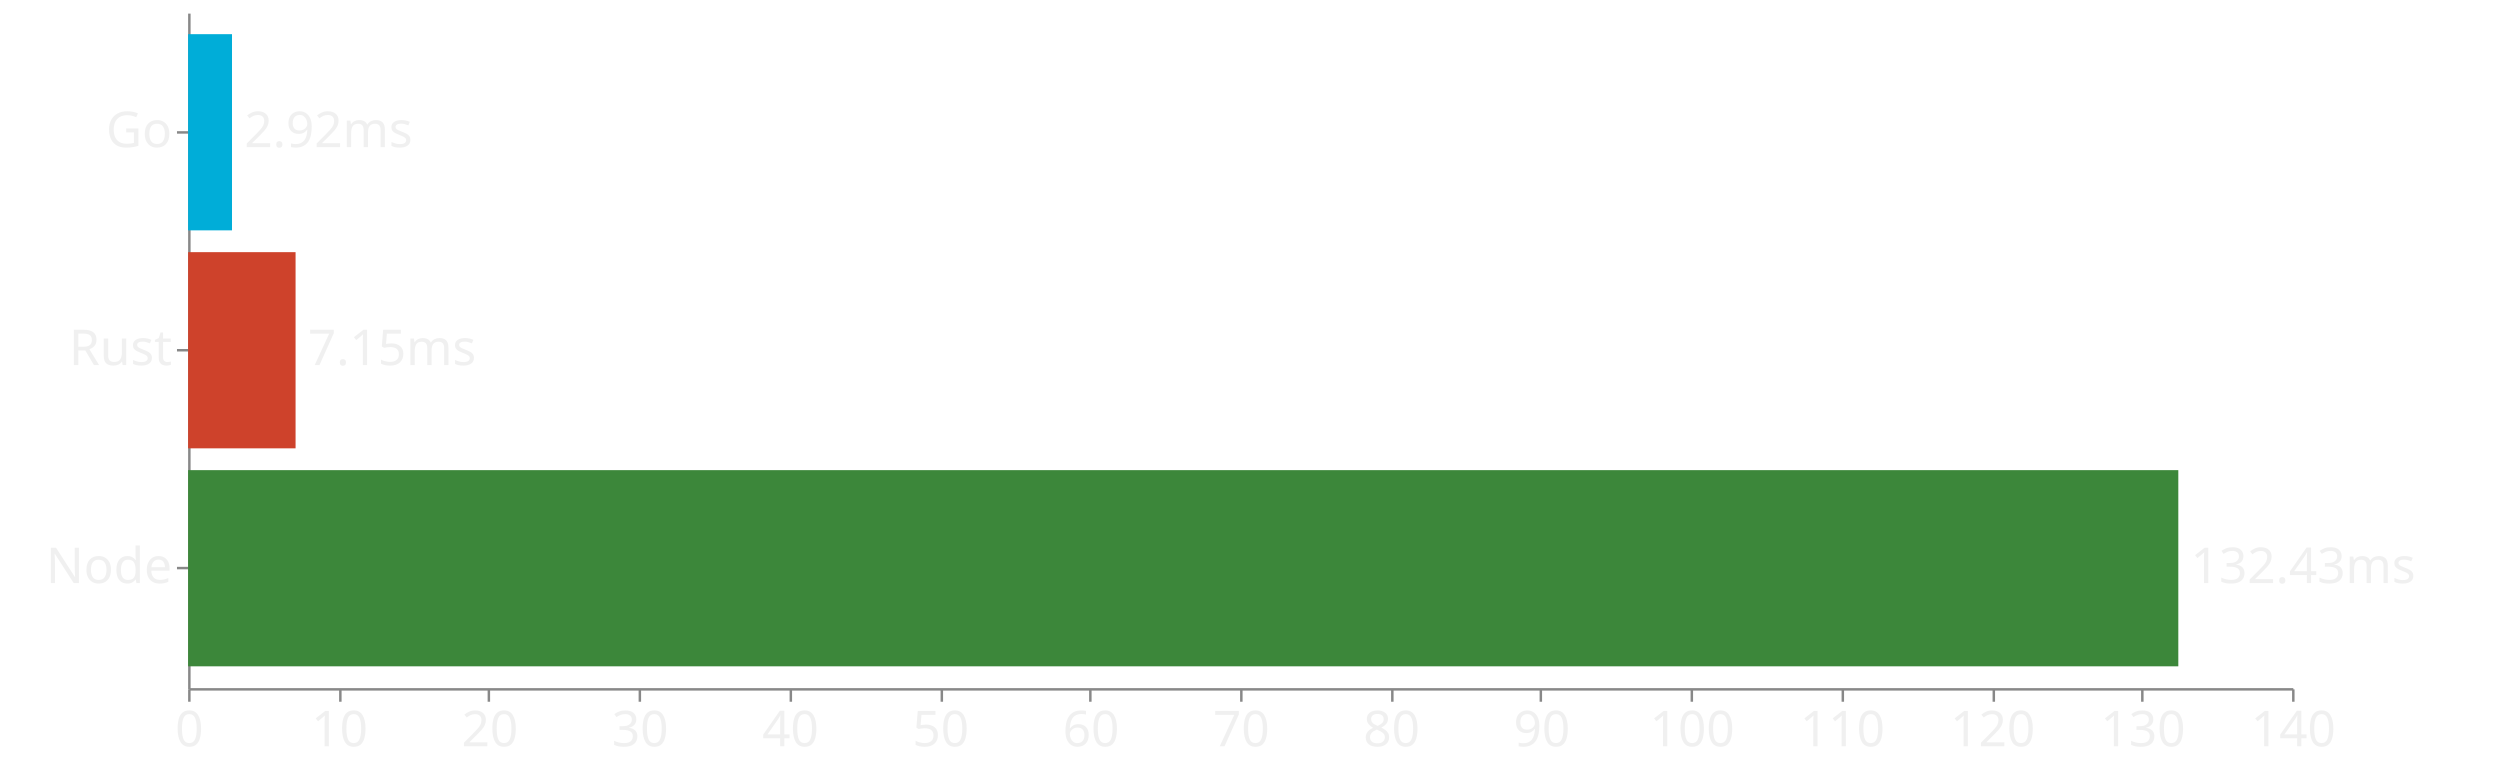
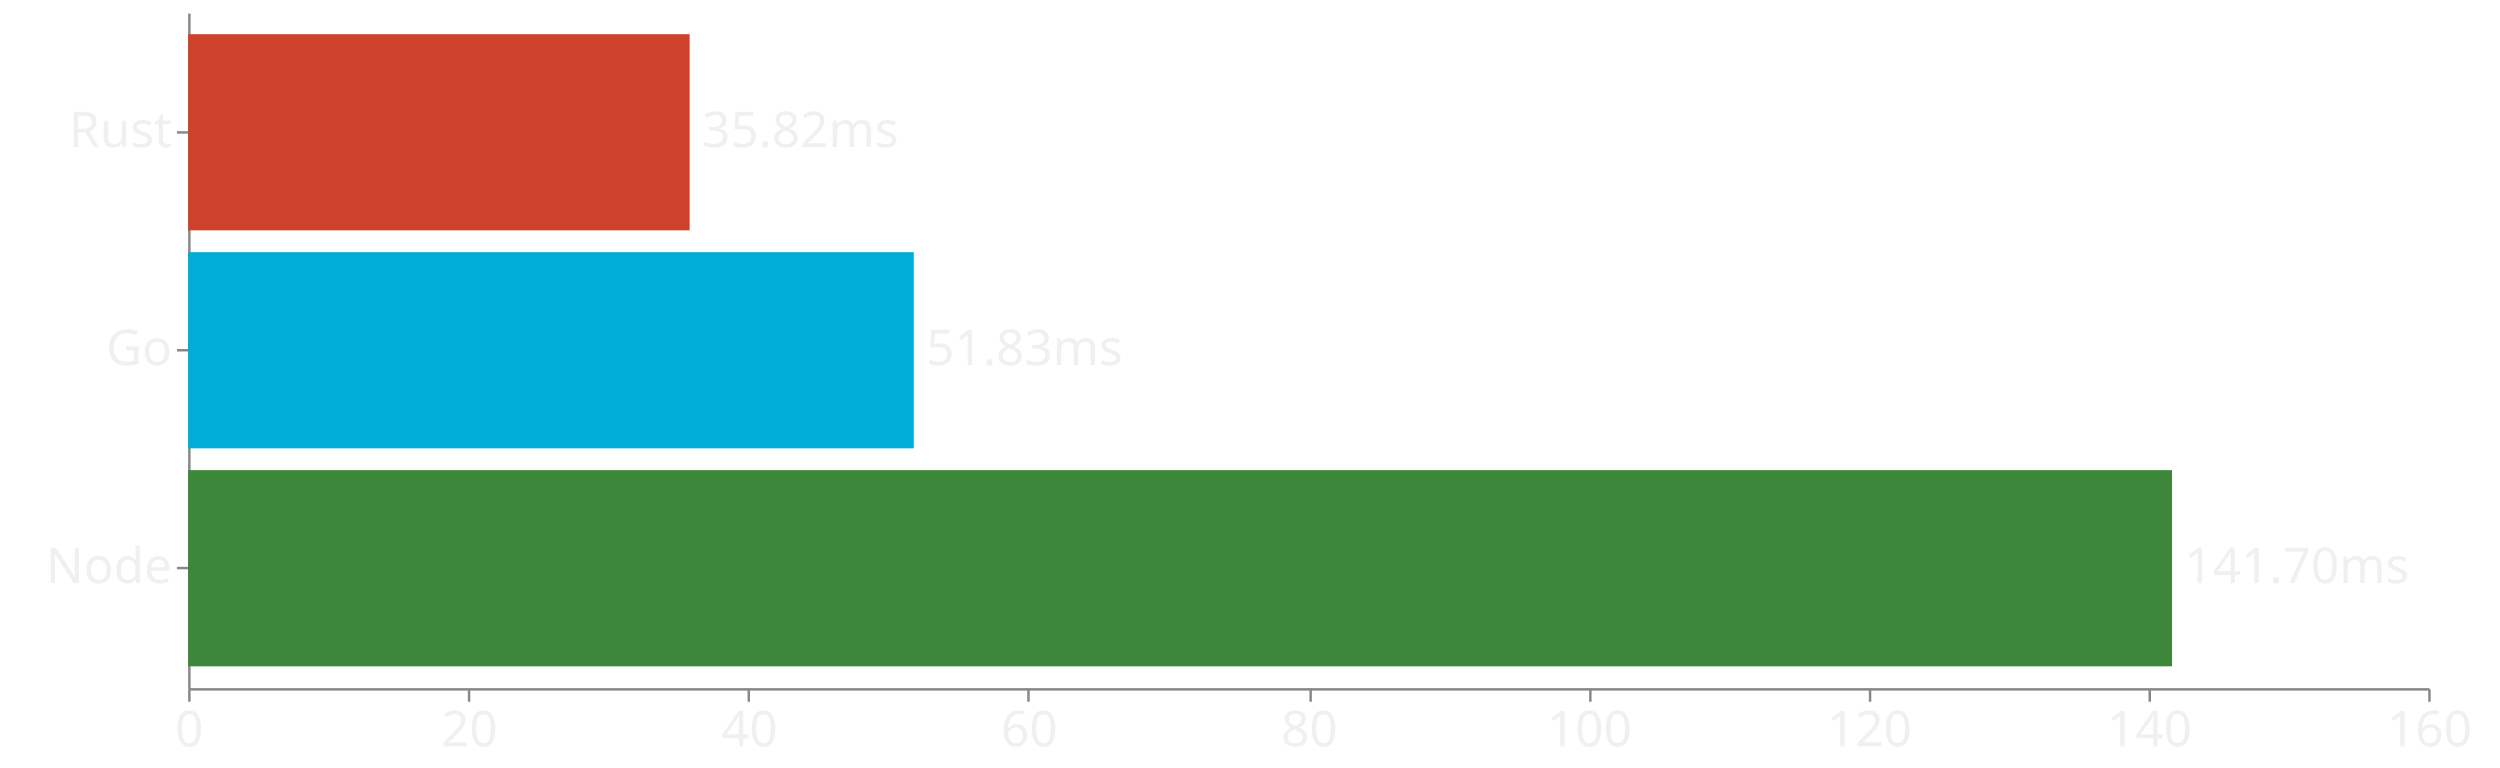
<svg xmlns="http://www.w3.org/2000/svg" version="1.1" class="marks" width="1010" height="310" viewBox="0 0 1010 310">
  <g fill="none" stroke-miterlimit="10" transform="translate(76,5)">
    <g class="mark-group role-frame root" role="graphics-object" aria-roledescription="group mark container">
      <g transform="translate(0,0)">
-         <path class="background" aria-hidden="true" d="M0,0h850v273h-850Z" />
+         <path class="background" aria-hidden="true" d="M0,0h905v273h-905Z" />
        <g>
-           <g class="mark-group role-axis" role="graphics-symbol" aria-roledescription="axis" aria-label="X-axis for a linear scale with values from 0 to 140">
+           <g class="mark-group role-axis" role="graphics-symbol" aria-roledescription="axis" aria-label="X-axis for a linear scale with values from 0 to 160">
            <g transform="translate(0.5,273.5)">
              <path class="background" aria-hidden="true" d="M0,0h0v0h0Z" pointer-events="none" />
              <g>
                <g class="mark-rule role-axis-tick" pointer-events="none">
                  <line transform="translate(0,0)" x2="0" y2="5" stroke="#888" stroke-width="1" opacity="1" />
-                   <line transform="translate(61,0)" x2="0" y2="5" stroke="#888" stroke-width="1" opacity="1" />
-                   <line transform="translate(121,0)" x2="0" y2="5" stroke="#888" stroke-width="1" opacity="1" />
-                   <line transform="translate(182,0)" x2="0" y2="5" stroke="#888" stroke-width="1" opacity="1" />
-                   <line transform="translate(243,0)" x2="0" y2="5" stroke="#888" stroke-width="1" opacity="1" />
-                   <line transform="translate(304,0)" x2="0" y2="5" stroke="#888" stroke-width="1" opacity="1" />
-                   <line transform="translate(364,0)" x2="0" y2="5" stroke="#888" stroke-width="1" opacity="1" />
-                   <line transform="translate(425,0)" x2="0" y2="5" stroke="#888" stroke-width="1" opacity="1" />
-                   <line transform="translate(486,0)" x2="0" y2="5" stroke="#888" stroke-width="1" opacity="1" />
-                   <line transform="translate(546,0)" x2="0" y2="5" stroke="#888" stroke-width="1" opacity="1" />
-                   <line transform="translate(607,0)" x2="0" y2="5" stroke="#888" stroke-width="1" opacity="1" />
-                   <line transform="translate(668,0)" x2="0" y2="5" stroke="#888" stroke-width="1" opacity="1" />
-                   <line transform="translate(729,0)" x2="0" y2="5" stroke="#888" stroke-width="1" opacity="1" />
-                   <line transform="translate(789,0)" x2="0" y2="5" stroke="#888" stroke-width="1" opacity="1" />
-                   <line transform="translate(850,0)" x2="0" y2="5" stroke="#888" stroke-width="1" opacity="1" />
+                   <line transform="translate(113,0)" x2="0" y2="5" stroke="#888" stroke-width="1" opacity="1" />
+                   <line transform="translate(226,0)" x2="0" y2="5" stroke="#888" stroke-width="1" opacity="1" />
+                   <line transform="translate(339,0)" x2="0" y2="5" stroke="#888" stroke-width="1" opacity="1" />
+                   <line transform="translate(453,0)" x2="0" y2="5" stroke="#888" stroke-width="1" opacity="1" />
+                   <line transform="translate(566,0)" x2="0" y2="5" stroke="#888" stroke-width="1" opacity="1" />
+                   <line transform="translate(679,0)" x2="0" y2="5" stroke="#888" stroke-width="1" opacity="1" />
+                   <line transform="translate(792,0)" x2="0" y2="5" stroke="#888" stroke-width="1" opacity="1" />
+                   <line transform="translate(905,0)" x2="0" y2="5" stroke="#888" stroke-width="1" opacity="1" />
                </g>
                <g class="mark-text role-axis-label" pointer-events="none">
                  <text text-anchor="middle" transform="translate(0,23)" font-family="sans-serif" font-size="20px" fill="#f0f0f0" opacity="1">0</text>
-                   <text text-anchor="middle" transform="translate(60.71429,23)" font-family="sans-serif" font-size="20px" fill="#f0f0f0" opacity="1">10</text>
-                   <text text-anchor="middle" transform="translate(121.4286,23)" font-family="sans-serif" font-size="20px" fill="#f0f0f0" opacity="1">20</text>
-                   <text text-anchor="middle" transform="translate(182.1429,23)" font-family="sans-serif" font-size="20px" fill="#f0f0f0" opacity="1">30</text>
-                   <text text-anchor="middle" transform="translate(242.8571,23)" font-family="sans-serif" font-size="20px" fill="#f0f0f0" opacity="1">40</text>
-                   <text text-anchor="middle" transform="translate(303.5714,23)" font-family="sans-serif" font-size="20px" fill="#f0f0f0" opacity="1">50</text>
-                   <text text-anchor="middle" transform="translate(364.2857,23)" font-family="sans-serif" font-size="20px" fill="#f0f0f0" opacity="1">60</text>
-                   <text text-anchor="middle" transform="translate(425,23)" font-family="sans-serif" font-size="20px" fill="#f0f0f0" opacity="1">70</text>
-                   <text text-anchor="middle" transform="translate(485.7143,23)" font-family="sans-serif" font-size="20px" fill="#f0f0f0" opacity="1">80</text>
-                   <text text-anchor="middle" transform="translate(546.4286,23)" font-family="sans-serif" font-size="20px" fill="#f0f0f0" opacity="1">90</text>
-                   <text text-anchor="middle" transform="translate(607.1429,23)" font-family="sans-serif" font-size="20px" fill="#f0f0f0" opacity="1">100</text>
-                   <text text-anchor="middle" transform="translate(667.8571,23)" font-family="sans-serif" font-size="20px" fill="#f0f0f0" opacity="1">110</text>
-                   <text text-anchor="middle" transform="translate(728.5714,23)" font-family="sans-serif" font-size="20px" fill="#f0f0f0" opacity="1">120</text>
-                   <text text-anchor="middle" transform="translate(789.2857,23)" font-family="sans-serif" font-size="20px" fill="#f0f0f0" opacity="1">130</text>
-                   <text text-anchor="middle" transform="translate(850,23)" font-family="sans-serif" font-size="20px" fill="#f0f0f0" opacity="1">140</text>
+                   <text text-anchor="middle" transform="translate(113.125,23)" font-family="sans-serif" font-size="20px" fill="#f0f0f0" opacity="1">20</text>
+                   <text text-anchor="middle" transform="translate(226.25,23)" font-family="sans-serif" font-size="20px" fill="#f0f0f0" opacity="1">40</text>
+                   <text text-anchor="middle" transform="translate(339.375,23)" font-family="sans-serif" font-size="20px" fill="#f0f0f0" opacity="1">60</text>
+                   <text text-anchor="middle" transform="translate(452.5,23)" font-family="sans-serif" font-size="20px" fill="#f0f0f0" opacity="1">80</text>
+                   <text text-anchor="middle" transform="translate(565.625,23)" font-family="sans-serif" font-size="20px" fill="#f0f0f0" opacity="1">100</text>
+                   <text text-anchor="middle" transform="translate(678.75,23)" font-family="sans-serif" font-size="20px" fill="#f0f0f0" opacity="1">120</text>
+                   <text text-anchor="middle" transform="translate(791.875,23)" font-family="sans-serif" font-size="20px" fill="#f0f0f0" opacity="1">140</text>
+                   <text text-anchor="middle" transform="translate(905,23)" font-family="sans-serif" font-size="20px" fill="#f0f0f0" opacity="1">160</text>
                </g>
                <g class="mark-rule role-axis-domain" pointer-events="none">
-                   <line transform="translate(0,0)" x2="850" y2="0" stroke="#888" stroke-width="1" opacity="1" />
+                   <line transform="translate(0,0)" x2="905" y2="0" stroke="#888" stroke-width="1" opacity="1" />
                </g>
              </g>
              <path class="foreground" aria-hidden="true" d="" pointer-events="none" display="none" />
            </g>
          </g>
-           <g class="mark-group role-axis" role="graphics-symbol" aria-roledescription="axis" aria-label="Y-axis for a discrete scale with 3 values: Go, Rust, Node">
+           <g class="mark-group role-axis" role="graphics-symbol" aria-roledescription="axis" aria-label="Y-axis for a discrete scale with 3 values: Rust, Go, Node">
            <g transform="translate(0.5,0.5)">
              <path class="background" aria-hidden="true" d="M0,0h0v0h0Z" pointer-events="none" />
              <g>
                <g class="mark-rule role-axis-tick" pointer-events="none">
                  <line transform="translate(0,48)" x2="-5" y2="0" stroke="#888" stroke-width="1" opacity="1" />
                  <line transform="translate(0,136)" x2="-5" y2="0" stroke="#888" stroke-width="1" opacity="1" />
                  <line transform="translate(0,224)" x2="-5" y2="0" stroke="#888" stroke-width="1" opacity="1" />
                </g>
                <g class="mark-text role-axis-label" pointer-events="none">
-                   <text text-anchor="end" transform="translate(-7,53.93548)" font-family="sans-serif" font-size="20px" fill="#f0f0f0" opacity="1">Go</text>
-                   <text text-anchor="end" transform="translate(-7,142)" font-family="sans-serif" font-size="20px" fill="#f0f0f0" opacity="1">Rust</text>
+                   <text text-anchor="end" transform="translate(-7,53.93548)" font-family="sans-serif" font-size="20px" fill="#f0f0f0" opacity="1">Rust</text>
+                   <text text-anchor="end" transform="translate(-7,142)" font-family="sans-serif" font-size="20px" fill="#f0f0f0" opacity="1">Go</text>
                  <text text-anchor="end" transform="translate(-7,230.0645)" font-family="sans-serif" font-size="20px" fill="#f0f0f0" opacity="1">Node</text>
                </g>
                <g class="mark-rule role-axis-domain" pointer-events="none">
                  <line transform="translate(0,0)" x2="0" y2="273" stroke="#888" stroke-width="1" opacity="1" />
                </g>
              </g>
              <path class="foreground" aria-hidden="true" d="" pointer-events="none" display="none" />
            </g>
          </g>
          <g class="mark-rect role-mark" role="graphics-symbol" aria-roledescription="rect mark container">
-             <path d="M0,96.871h43.411v79.258h-43.411Z" fill="#CE422B" />
-             <path d="M0,8.806h17.729v79.258h-17.729Z" fill="#00ADD8" />
-             <path d="M0,184.935h804.039v79.258h-804.039Z" fill="#3c873a" />
+             <path d="M0,8.806h202.607v79.258h-202.607Z" fill="#CE422B" />
+             <path d="M0,96.871h293.163v79.258h-293.163Z" fill="#00ADD8" />
+             <path d="M0,184.935h801.491v79.258h-801.491Z" fill="#3c873a" />
          </g>
          <g class="mark-text role-mark" role="graphics-object" aria-roledescription="text mark container">
-             <text text-anchor="start" transform="translate(48.41071,142.5)" font-family="sans-serif" font-size="20px" fill="#f0f0f0">7.15ms</text>
-             <text text-anchor="start" transform="translate(22.72857,54.43548)" font-family="sans-serif" font-size="20px" fill="#f0f0f0">2.92ms</text>
-             <text text-anchor="start" transform="translate(809.0393,230.5645)" font-family="sans-serif" font-size="20px" fill="#f0f0f0">132.43ms</text>
+             <text text-anchor="start" transform="translate(207.6069,54.43548)" font-family="sans-serif" font-size="20px" fill="#f0f0f0">35.82ms</text>
+             <text text-anchor="start" transform="translate(298.1634,142.5)" font-family="sans-serif" font-size="20px" fill="#f0f0f0">51.83ms</text>
+             <text text-anchor="start" transform="translate(806.4906,230.5645)" font-family="sans-serif" font-size="20px" fill="#f0f0f0">141.70ms</text>
          </g>
        </g>
        <path class="foreground" aria-hidden="true" d="" display="none" />
      </g>
    </g>
  </g>
</svg>
